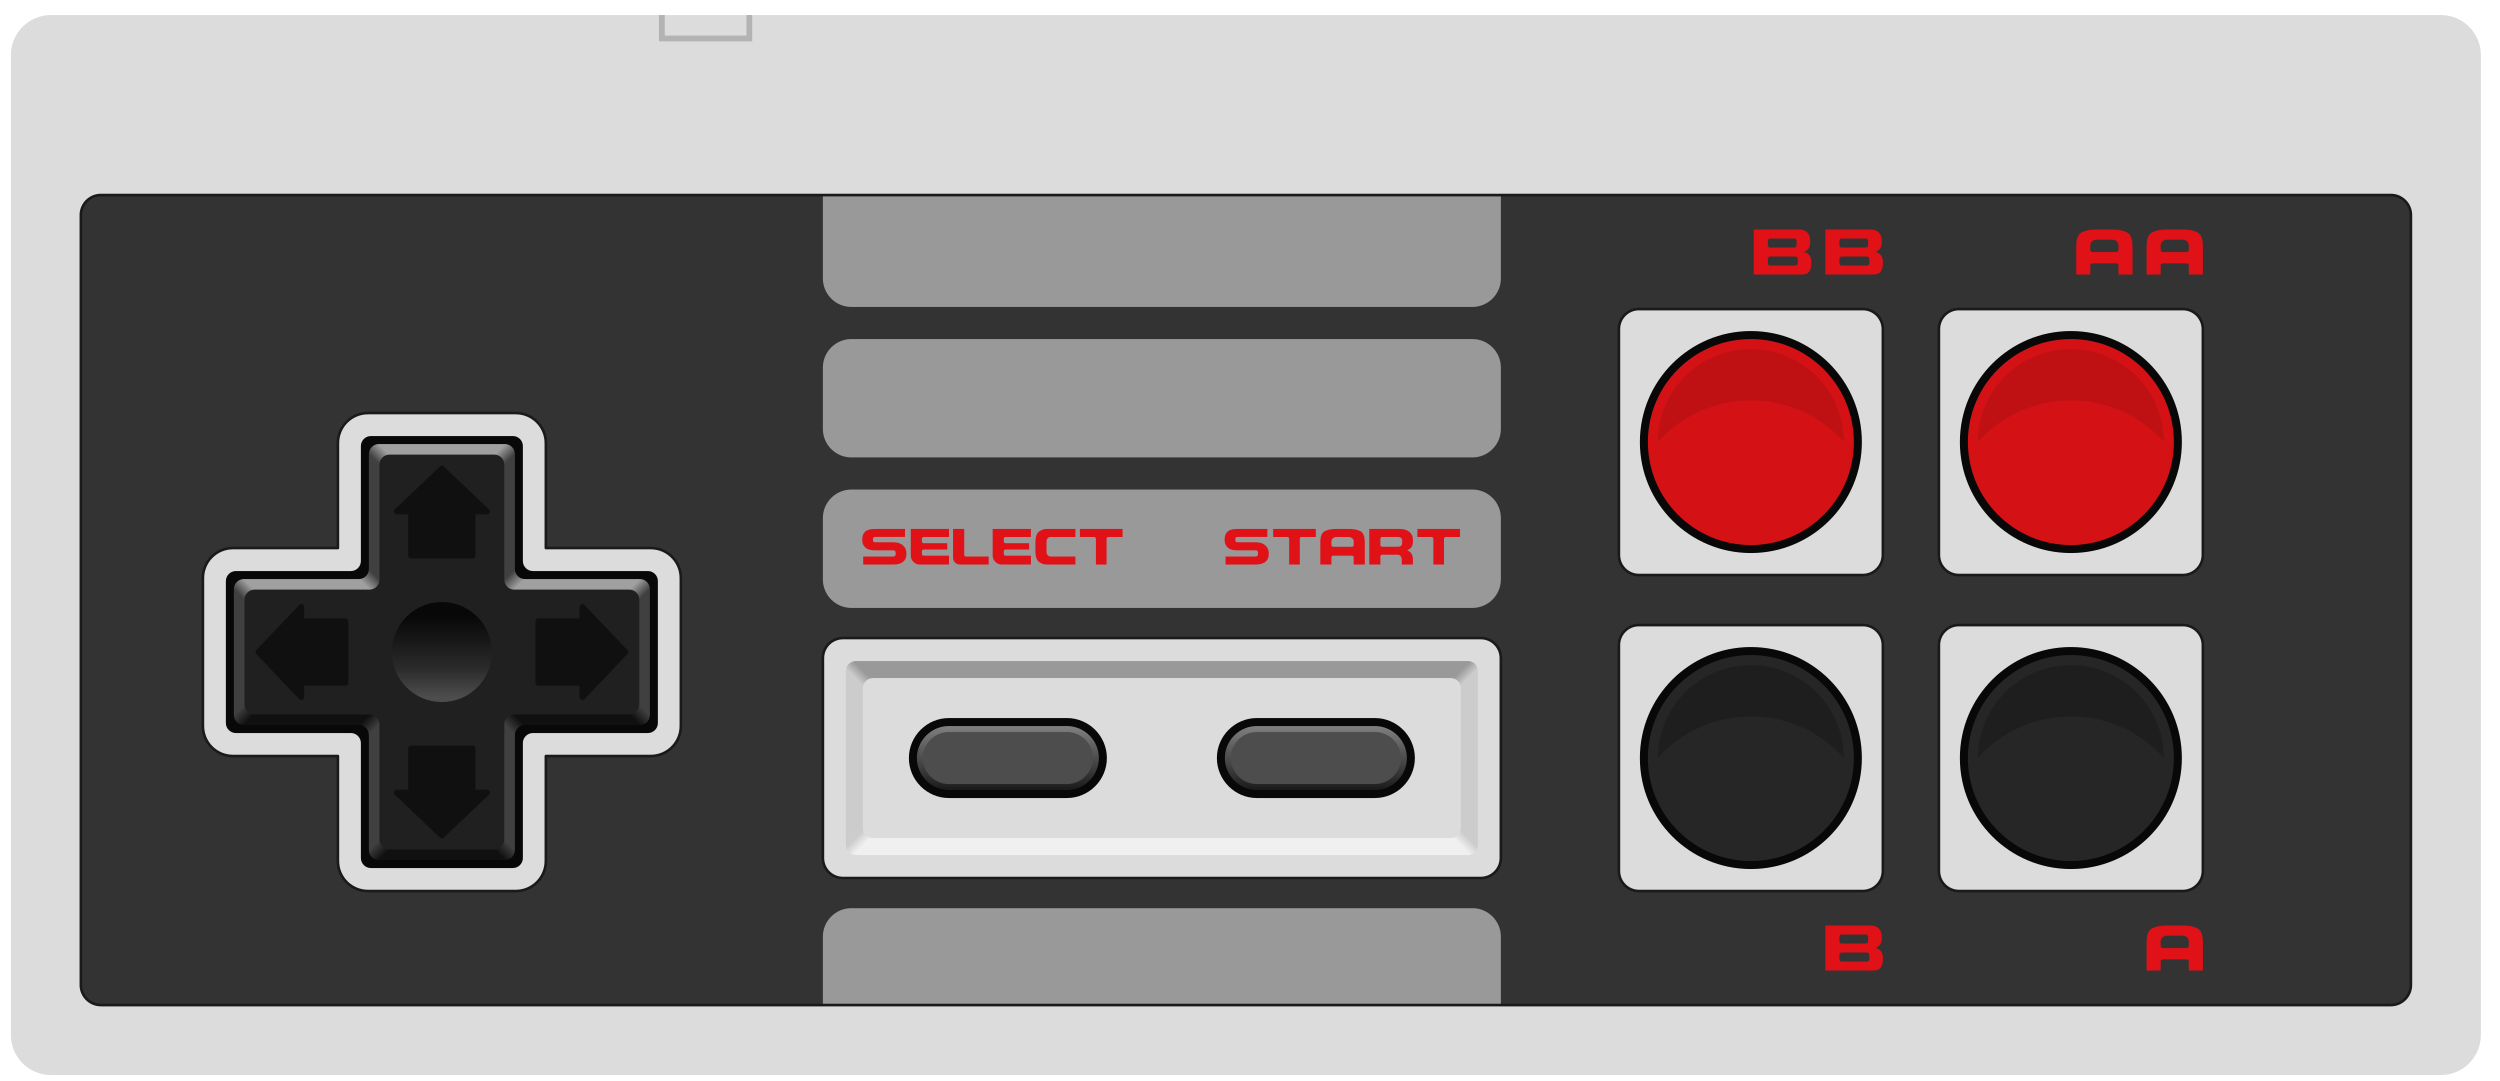
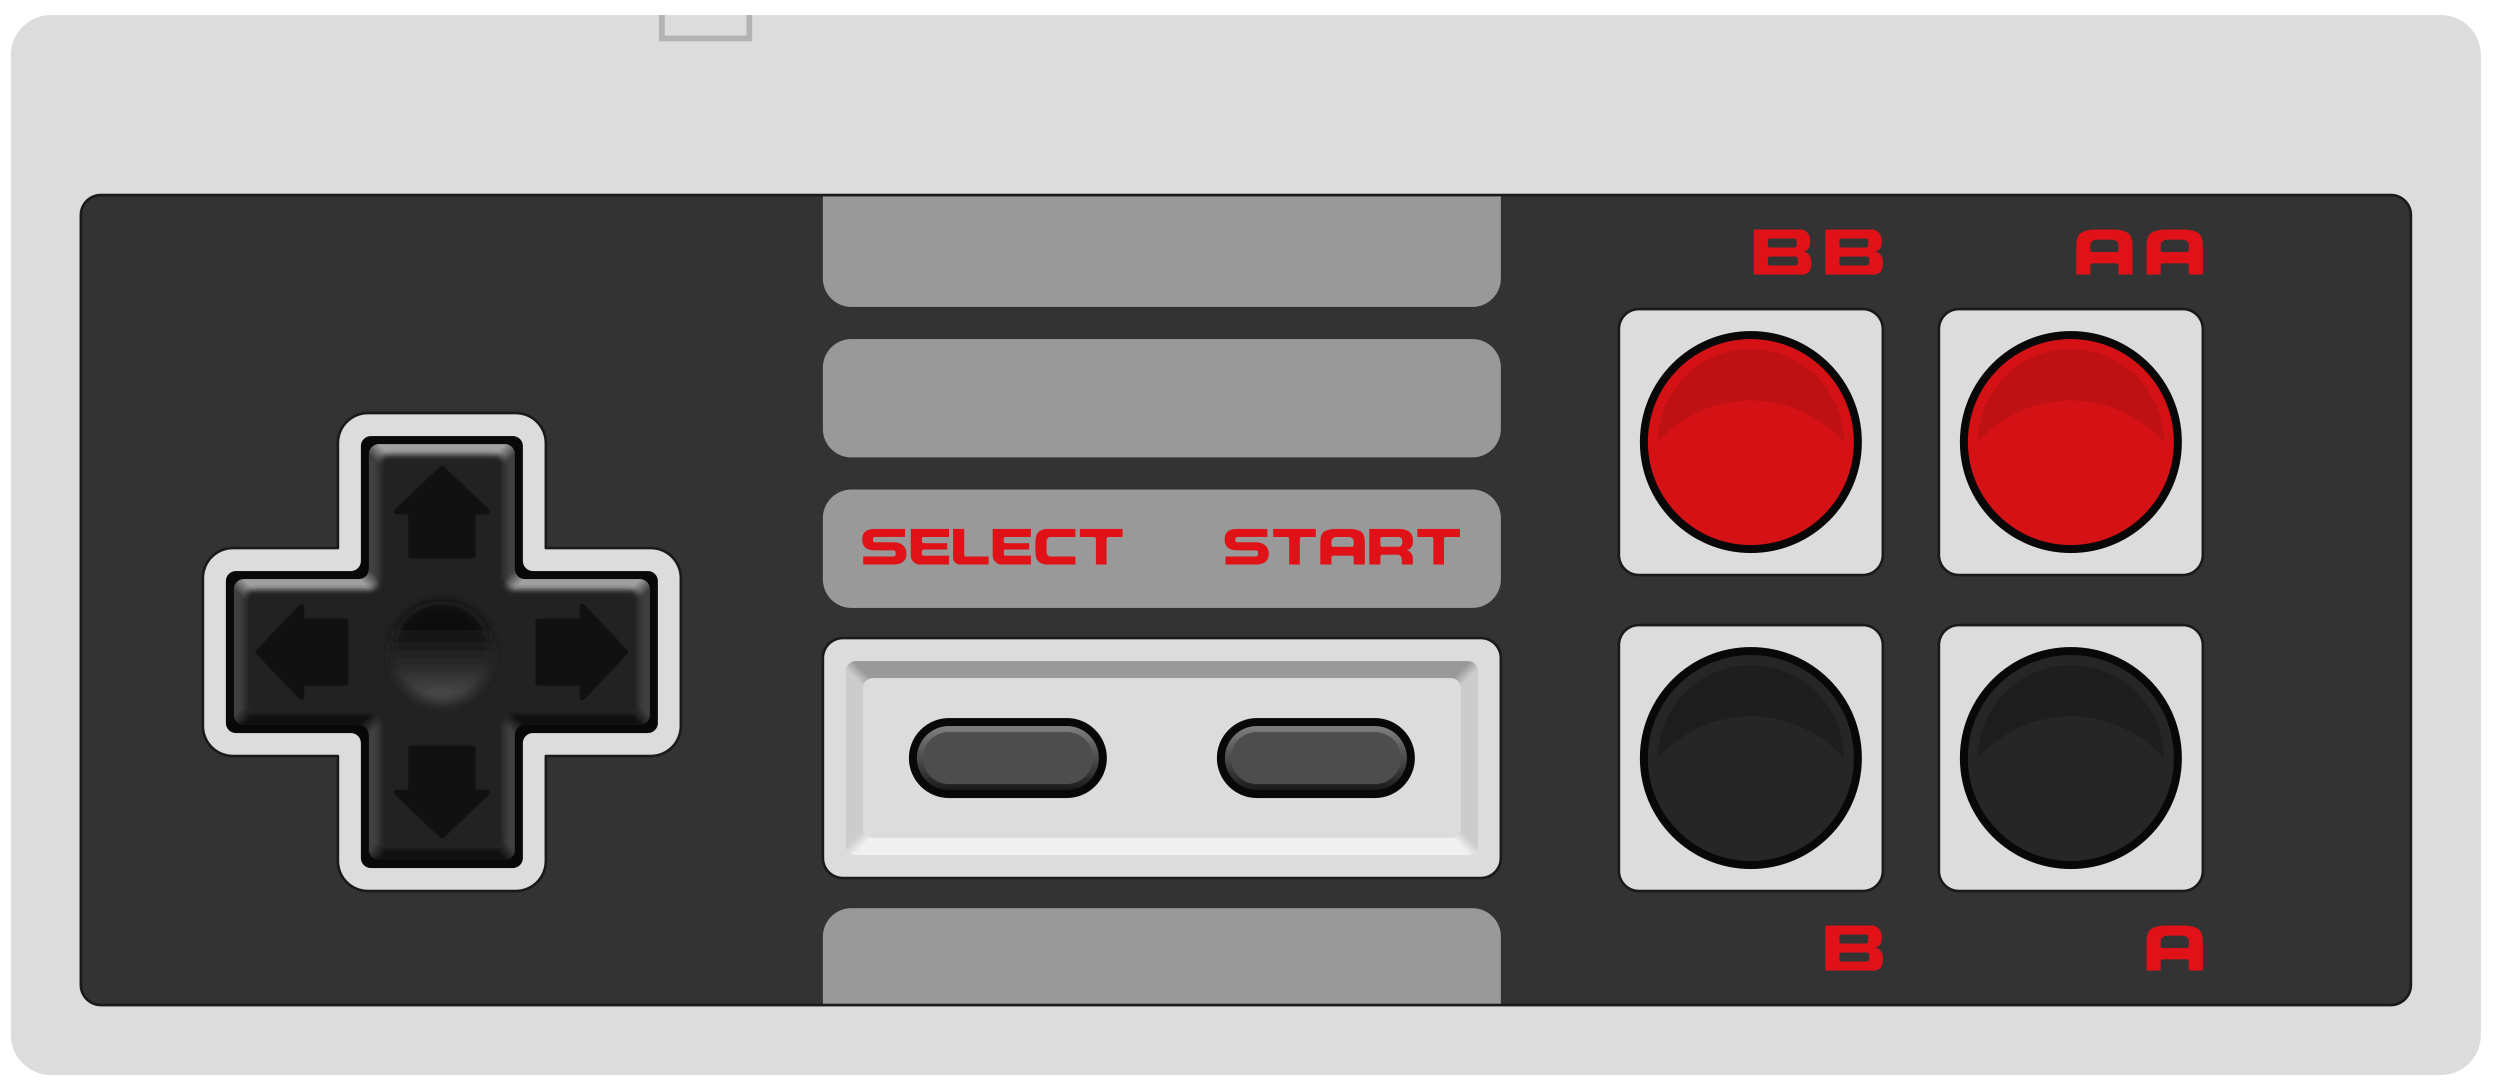
<svg xmlns="http://www.w3.org/2000/svg" xmlns:xlink="http://www.w3.org/1999/xlink" xml:space="preserve" viewBox="0 0 472 204" width="472px" height="204px" version="1.1" style="shape-rendering:geometricPrecision; fill-rule:evenodd; clip-rule:evenodd">
  <defs>
    <style type="text/css">
    .str0 {stroke:#1A1A1A;stroke-width:0.5;stroke-linejoin:round}
    .fil12 {fill:none}
    .fil13 {fill:#080808}
    .fil16 {fill:#101010}
    .fil26 {fill:#202020}
    .fil33 {fill:#262626}
    .fil9 {fill:#333333}
    .fil14 {fill:#404040}
    .fil30 {fill:#4D4D4D}
    .fil3 {fill:#999999}
    .fil10 {fill:#999999}
    .fil15 {fill:#A0A0A0}
    .fil1 {fill:#B3B3B3}
    .fil2 {fill:#CCCCCC}
    .fil31 {fill:#D41216}
    .fil0 {fill:gainsboro}
    .fil11 {fill:#E01218}
    .fil4 {fill:#F0F0F0}
    .fil32 {fill:black;fill-opacity:0.1}
    .fil34 {fill:black;fill-opacity:0.2}
    .fil28 {fill:black;fill-opacity:0.5}
    .fil29 {fill:url(#id0)}
    .fil25 {fill:url(#id1)}
    .fil18 {fill:url(#id2)}
    .fil24 {fill:url(#id3)}
    .fil21 {fill:url(#id4)}
    .fil20 {fill:url(#id5)}
    .fil17 {fill:url(#id6)}
    .fil22 {fill:url(#id7)}
    .fil19 {fill:url(#id8)}
    .fil23 {fill:url(#id9)}
    .fil6 {fill:url(#id10)}
    .fil27 {fill:url(#id11)}
    .fil7 {fill:url(#id12)}
    .fil5 {fill:url(#id13)}
    .fil8 {fill:url(#id14)}
  </style>
    <linearGradient id="id0" gradientUnits="objectBoundingBox" x1="50%" y1="100%" x2="50%" y2="0%">
      <stop offset="0" style="stop-opacity:1; stop-color:#1A1A1A" />
      <stop offset="0.5" style="stop-opacity:1; stop-color:#4D4D4D" />
      <stop offset="1" style="stop-opacity:1; stop-color:gray" />
    </linearGradient>
    <linearGradient id="id1" gradientUnits="objectBoundingBox" x1="56.717%" y1="43.282%" x2="43.283%" y2="56.718%">
      <stop offset="0" style="stop-opacity:1; stop-color:#404040" />
      <stop offset="1" style="stop-opacity:1; stop-color:#101010" />
    </linearGradient>
    <linearGradient id="id2" gradientUnits="userSpaceOnUse" x1="50.162" y1="117.194" x2="52.026" y2="115.33">
      <stop offset="0" style="stop-opacity:1; stop-color:#404040" />
      <stop offset="1" style="stop-opacity:1; stop-color:#A0A0A0" />
    </linearGradient>
    <linearGradient id="id3" gradientUnits="userSpaceOnUse" xlink:href="#id1" x1="91.226" y1="132.77" x2="93.09" y2="130.905">
  </linearGradient>
    <linearGradient id="id4" gradientUnits="objectBoundingBox" xlink:href="#id2" x1="56.717%" y1="56.718%" x2="43.283%" y2="43.282%">
  </linearGradient>
    <linearGradient id="id5" gradientUnits="userSpaceOnUse" xlink:href="#id2" x1="91.226" y1="113.441" x2="93.09" y2="115.306">
  </linearGradient>
    <linearGradient id="id6" gradientUnits="userSpaceOnUse" xlink:href="#id2" x1="75.626" y1="113.441" x2="73.762" y2="115.306">
  </linearGradient>
    <linearGradient id="id7" gradientUnits="userSpaceOnUse" xlink:href="#id1" x1="75.627" y1="132.77" x2="73.762" y2="130.906">
  </linearGradient>
    <linearGradient id="id8" gradientUnits="userSpaceOnUse" xlink:href="#id2" x1="75.65" y1="91.706" x2="77.514" y2="89.842">
  </linearGradient>
    <linearGradient id="id9" gradientUnits="objectBoundingBox" xlink:href="#id1" x1="43.282%" y1="43.283%" x2="56.718%" y2="56.717%">
  </linearGradient>
    <linearGradient id="id10" gradientUnits="userSpaceOnUse" x1="277.194" y1="128.075" x2="275.753" y2="126.633">
      <stop offset="0" style="stop-opacity:1; stop-color:#CCCCCC" />
      <stop offset="1" style="stop-opacity:1; stop-color:#999999" />
    </linearGradient>
    <linearGradient id="id11" gradientUnits="userSpaceOnUse" x1="83.425" y1="131.602" x2="83.425" y2="116.496">
      <stop offset="0" style="stop-opacity:1; stop-color:#4D4D4D" />
      <stop offset="0.35" style="stop-opacity:1; stop-color:#2B2B2B" />
      <stop offset="1" style="stop-opacity:1; stop-color:#080808" />
    </linearGradient>
    <linearGradient id="id12" gradientUnits="userSpaceOnUse" x1="161.53" y1="158.162" x2="162.971" y2="159.604">
      <stop offset="0" style="stop-opacity:1; stop-color:#CCCCCC" />
      <stop offset="1" style="stop-opacity:1; stop-color:#F0F0F0" />
    </linearGradient>
    <linearGradient id="id13" gradientUnits="userSpaceOnUse" xlink:href="#id10" x1="161.529" y1="128.075" x2="162.971" y2="126.633">
  </linearGradient>
    <linearGradient id="id14" gradientUnits="userSpaceOnUse" xlink:href="#id12" x1="277.194" y1="158.162" x2="275.752" y2="159.604">
  </linearGradient>
+     <filter id="Dpad-Blur-1" x="-20%" y="-20%" width="140%" height="140%">
+       <feGaussianBlur stdDeviation="0.5" />
+     </filter>
+     <filter id="Dpad-Blur-2" x="-20%" y="-20%" width="140%" height="140%">
+       <feGaussianBlur stdDeviation="1" />
+     </filter>
  </defs>
  <g>
    <g id="shell">
      <path class="fil0" d="M9.605 2.84l451.232 0c4.16,0 7.552,3.392 7.552,7.552l0 185.024c0,4.16 -3.392,7.552 -7.552,7.552l-451.232 0c-4.159,0 -7.552,-3.392 -7.552,-7.552l0 -185.024c0,-4.16 3.393,-7.552 7.552,-7.552z" />
      <polygon class="fil1" points="125.503,6.718 140.934,6.718 140.934,2.84 142.023,2.84 142.023,7.807 124.414,7.807 124.414,2.84 125.503,2.84 " />
      <g id="border">
        <rect class="fil2" x="275.813" y="126.694" width="3.21" height="32.85" />
        <rect class="fil2" x="159.701" y="126.694" width="3.21" height="32.85" />
        <rect class="fil3" x="161.59" y="124.805" width="115.545" height="3.209" />
        <rect class="fil4" x="161.59" y="158.223" width="115.545" height="3.209" />
        <path class="fil5" d="M161.59 124.805l3.209 3.209c-1.04,0 -1.889,0.848 -1.889,1.888l-3.209 -3.208c0,-1.04 0.848,-1.889 1.889,-1.889z" />
        <path class="fil6" d="M277.135 124.805l-3.211 3.209c1.04,0 1.889,0.848 1.889,1.888l3.21 -3.208c0,-1.04 -0.848,-1.889 -1.888,-1.889z" />
        <path class="fil7" d="M161.591 161.432l3.208 -3.209c-1.04,0 -1.889,-0.848 -1.889,-1.889l-3.208 3.21c0,1.04 0.848,1.888 1.889,1.888z" />
        <path class="fil8" d="M277.134 161.432l-3.21 -3.209c1.04,0 1.889,-0.848 1.889,-1.889l3.209 3.21c0,1.04 -0.848,1.888 -1.888,1.888z" />
      </g>
    </g>
    <g id="shield">
      <path class="fil9" d="M19.045 189.752l432.352 0c2.08,0 3.776,-1.696 3.776,-3.776l0 -145.376c0,-2.08 -1.696,-3.776 -3.776,-3.776l-432.352 0c-2.079,0 -3.776,1.696 -3.776,3.776l0 145.376c0,2.08 1.697,3.776 3.776,3.776zm24.922 -47.011l19.824 0 0 19.824c0,3.119 2.544,5.664 5.664,5.664l27.942 0c3.12,0 5.664,-2.545 5.664,-5.664l0 -19.824 19.824 0c3.12,0 5.664,-2.545 5.664,-5.664l0 -27.943c0,-3.119 -2.544,-5.664 -5.664,-5.664l-19.824 0 0 -19.824c0,-3.119 -2.544,-5.664 -5.664,-5.664l-27.942 0c-3.12,0 -5.664,2.545 -5.664,5.664l0 19.824 -19.824 0c-3.12,0 -5.664,2.545 -5.664,5.664l0 27.943c0,3.119 2.544,5.664 5.664,5.664zm115.168 -22.279l120.454 0c2.08,0 3.776,1.697 3.776,3.776l0 37.76c0,2.08 -1.696,3.776 -3.776,3.776l-120.454 0c-2.08,0 -3.776,-1.696 -3.776,-3.776l0 -37.76c0,-2.079 1.696,-3.776 3.776,-3.776zm210.701 47.767l42.291 0c2.08,0 3.776,-1.696 3.776,-3.776l0 -42.669c0,-2.08 -1.696,-3.776 -3.776,-3.776l-42.291 0c-2.08,0 -3.776,1.696 -3.776,3.776l0 42.669c0,2.08 1.696,3.776 3.776,3.776zm-60.416 0l42.291 0c2.08,0 3.776,-1.696 3.776,-3.776l0 -42.669c0,-2.08 -1.696,-3.776 -3.776,-3.776l-42.291 0c-2.08,0 -3.776,1.696 -3.776,3.776l0 42.669c0,2.08 1.696,3.776 3.776,3.776zm60.416 -59.661l42.291 0c2.08,0 3.776,-1.696 3.776,-3.776l0 -42.669c0,-2.08 -1.696,-3.776 -3.776,-3.776l-42.291 0c-2.08,0 -3.776,1.696 -3.776,3.776l0 42.669c0,2.08 1.696,3.776 3.776,3.776zm-60.416 0l42.291 0c2.08,0 3.776,-1.696 3.776,-3.776l0 -42.669c0,-2.08 -1.696,-3.776 -3.776,-3.776l-42.291 0c-2.08,0 -3.776,1.696 -3.776,3.776l0 42.669c0,2.08 1.696,3.776 3.776,3.776z" />
      <path class="fil10" d="M283.365 189.752l0 -12.919c0,-2.957 -2.414,-5.371 -5.371,-5.371l-117.263 0c-2.958,0 -5.372,2.414 -5.372,5.371l0 12.919 128.006 0zm-122.634 -97.325l117.263 0c2.958,0 5.371,2.414 5.371,5.372l0 11.604c0,2.958 -2.413,5.372 -5.371,5.372l-117.263 0c-2.958,0 -5.372,-2.413 -5.372,-5.372l0 -11.604c0,-2.959 2.413,-5.372 5.372,-5.372zm0 -28.412l117.263 0c2.958,0 5.371,2.413 5.371,5.371l0 11.604c0,2.958 -2.413,5.372 -5.371,5.372l-117.263 0c-2.958,0 -5.372,-2.413 -5.372,-5.372l0 -11.604c0,-2.959 2.413,-5.371 5.372,-5.371zm122.634 -27.191l0 15.753c0,2.958 -2.414,5.372 -5.371,5.372l-117.263 0c-2.958,0 -5.372,-2.413 -5.372,-5.372l0 -15.753 128.006 0z" />
      <path id="label-select" class="fil11" d="M162.972 106.587l0 -1.516 5.627 0c0.195,0 0.328,-0.041 0.397,-0.125 0.071,-0.085 0.106,-0.21 0.106,-0.377l0 -0.169c0,-0.166 -0.035,-0.292 -0.106,-0.376 -0.069,-0.084 -0.202,-0.125 -0.397,-0.125l-3.445 0c-0.841,0 -1.443,-0.183 -1.807,-0.549 -0.364,-0.365 -0.547,-0.799 -0.547,-1.303l0 -0.335c0,-0.559 0.183,-1.007 0.547,-1.343 0.364,-0.335 0.966,-0.503 1.807,-0.503l5.712 0 0 1.511 -5.624 0c-0.155,0 -0.262,0.032 -0.325,0.098 -0.063,0.067 -0.095,0.145 -0.095,0.237l0 0.335c0,0.099 0.032,0.178 0.095,0.24 0.063,0.063 0.17,0.095 0.325,0.095l3.362 0c0.839,0 1.47,0.198 1.889,0.59 0.422,0.393 0.631,0.871 0.631,1.432l0 0.253c0,0.615 -0.209,1.091 -0.631,1.426 -0.421,0.336 -1.054,0.504 -1.896,0.504l-5.625 0zm10.664 0c-0.449,0 -0.839,-0.168 -1.175,-0.504 -0.335,-0.336 -0.503,-0.729 -0.503,-1.177l0 -5.04 7.221 0 0 1.516 -4.787 0c-0.099,0 -0.179,0.033 -0.242,0.099 -0.063,0.066 -0.095,0.145 -0.095,0.237l0 0.501c0,0.099 0.032,0.177 0.095,0.24 0.063,0.063 0.143,0.095 0.242,0.095l4.452 0 0 1.194 -4.452 0c-0.099,0 -0.179,0.034 -0.242,0.101 -0.063,0.066 -0.095,0.145 -0.095,0.238l0 0.484c0,0.098 0.032,0.181 0.095,0.244 0.063,0.062 0.143,0.095 0.242,0.095l4.787 0 0 1.677 -5.543 0zm7.646 0c-0.393,0 -0.714,-0.125 -0.966,-0.378 -0.253,-0.253 -0.379,-0.574 -0.379,-0.966l0 -5.377 2.108 0 0 4.87c0,0.111 0.029,0.195 0.085,0.25 0.055,0.056 0.139,0.085 0.25,0.085l4.279 0 0 1.516 -5.377 0zm7.813 0c-0.448,0 -0.839,-0.168 -1.174,-0.504 -0.336,-0.336 -0.504,-0.729 -0.504,-1.177l0 -5.04 7.221 0 0 1.516 -4.787 0c-0.099,0 -0.179,0.033 -0.242,0.099 -0.063,0.066 -0.095,0.145 -0.095,0.237l0 0.501c0,0.099 0.032,0.177 0.095,0.24 0.063,0.063 0.143,0.095 0.242,0.095l4.452 0 0 1.194 -4.452 0c-0.099,0 -0.179,0.034 -0.242,0.101 -0.063,0.066 -0.095,0.145 -0.095,0.238l0 0.484c0,0.098 0.032,0.181 0.095,0.244 0.063,0.062 0.143,0.095 0.242,0.095l4.787 0 0 1.677 -5.543 0zm8.488 0c-0.503,0 -0.98,-0.168 -1.428,-0.504 -0.448,-0.336 -0.672,-1.009 -0.672,-2.016l0 -1.681c0,-1.007 0.224,-1.679 0.672,-2.017 0.448,-0.335 0.925,-0.503 1.428,-0.503l5.46 0 0 1.516 -4.623 0c-0.279,0 -0.491,0.084 -0.63,0.251 -0.14,0.169 -0.21,0.364 -0.21,0.588l0 2.011c0,0.224 0.07,0.419 0.21,0.588 0.139,0.166 0.351,0.251 0.63,0.251l4.623 0 0 1.516 -5.46 0zm9.324 0l0 -4.869c0,-0.09 -0.034,-0.169 -0.1,-0.235 -0.066,-0.066 -0.145,-0.101 -0.235,-0.101l-2.687 0 0 -1.516 8.059 0 0 1.516 -2.688 0c-0.099,0 -0.18,0.035 -0.242,0.101 -0.063,0.066 -0.095,0.145 -0.095,0.235l0 4.869 -2.012 0z" />
      <path id="label-start" class="fil11" d="M231.385 106.587l0 -1.516 5.627 0c0.195,0 0.327,-0.041 0.397,-0.125 0.07,-0.085 0.106,-0.21 0.106,-0.377l0 -0.169c0,-0.166 -0.036,-0.292 -0.106,-0.376 -0.07,-0.084 -0.202,-0.125 -0.397,-0.125l-3.446 0c-0.84,0 -1.442,-0.183 -1.806,-0.549 -0.364,-0.365 -0.547,-0.799 -0.547,-1.303l0 -0.335c0,-0.559 0.183,-1.007 0.547,-1.343 0.364,-0.335 0.966,-0.503 1.806,-0.503l5.713 0 0 1.511 -5.625 0c-0.154,0 -0.261,0.032 -0.324,0.098 -0.063,0.067 -0.095,0.145 -0.095,0.237l0 0.335c0,0.099 0.032,0.178 0.095,0.24 0.063,0.063 0.17,0.095 0.324,0.095l3.363 0c0.839,0 1.469,0.198 1.889,0.59 0.421,0.393 0.631,0.871 0.631,1.432l0 0.253c0,0.615 -0.21,1.091 -0.631,1.426 -0.421,0.336 -1.054,0.504 -1.896,0.504l-5.625 0zm39.23 0l0 -4.869c0,-0.09 -0.034,-0.169 -0.1,-0.235 -0.067,-0.066 -0.145,-0.101 -0.235,-0.101l-2.687 0 0 -1.516 8.059 0 0 1.516 -2.689 0c-0.098,0 -0.179,0.035 -0.242,0.101 -0.062,0.066 -0.095,0.145 -0.095,0.235l0 4.869 -2.011 0zm-27.222 0l0 -4.869c0,-0.09 -0.035,-0.169 -0.101,-0.235 -0.066,-0.066 -0.145,-0.101 -0.235,-0.101l-2.686 0 0 -1.516 8.058 0 0 1.516 -2.688 0c-0.099,0 -0.18,0.035 -0.242,0.101 -0.063,0.066 -0.095,0.145 -0.095,0.235l0 4.869 -2.011 0zm11.849 -3.355c0.091,0 0.17,-0.032 0.236,-0.095 0.067,-0.063 0.101,-0.144 0.101,-0.242l0 -0.672c0,-0.253 -0.099,-0.455 -0.294,-0.61 -0.197,-0.154 -0.407,-0.231 -0.631,-0.231l-2.355 0c-0.224,0 -0.434,0.077 -0.631,0.231 -0.195,0.155 -0.294,0.357 -0.294,0.61l0 0.672c0,0.098 0.032,0.179 0.095,0.242 0.063,0.063 0.143,0.095 0.242,0.095l3.531 0zm-5.965 3.355l0 -4.201c0,-1.12 0.28,-1.819 0.84,-2.101 0.56,-0.279 1.232,-0.419 2.015,-0.419l2.689 0c0.783,0 1.455,0.14 2.014,0.419 0.561,0.282 0.841,0.981 0.841,2.101l0 4.201 -2.097 0 0 -1.342c0,-0.09 -0.034,-0.169 -0.101,-0.235 -0.066,-0.066 -0.145,-0.1 -0.236,-0.1l-3.531 0c-0.099,0 -0.179,0.034 -0.242,0.1 -0.063,0.066 -0.095,0.145 -0.095,0.235l0 1.342 -2.097 0zm9.242 0l0 -6.721 5.715 0c0.786,0 1.402,0.181 1.85,0.545 0.448,0.364 0.672,0.855 0.672,1.47l0 0.419c0,0.783 -0.365,1.315 -1.095,1.595 0.73,0.28 1.095,0.841 1.095,1.683l0 1.009 -2.102 0 0 -0.84c0,-0.337 -0.07,-0.588 -0.212,-0.757 -0.139,-0.168 -0.321,-0.252 -0.546,-0.252l-2.943 0c-0.099,0 -0.18,0.034 -0.242,0.1 -0.063,0.066 -0.096,0.145 -0.096,0.236l0 1.513 -2.096 0zm5.459 -3.366c0.195,0 0.371,-0.055 0.525,-0.166 0.155,-0.111 0.231,-0.336 0.231,-0.669l0 -0.335c0,-0.222 -0.076,-0.391 -0.231,-0.502 -0.154,-0.111 -0.33,-0.167 -0.525,-0.167l-3.025 0c-0.099,0 -0.18,0.033 -0.242,0.099 -0.063,0.066 -0.096,0.145 -0.096,0.237l0 1.168c0,0.099 0.033,0.179 0.096,0.242 0.062,0.063 0.143,0.093 0.242,0.093l3.025 0z" />
      <path id="label-bb" class="fil11" d="M352.502 50.137c0.116,0 0.216,-0.041 0.299,-0.12 0.084,-0.079 0.127,-0.181 0.127,-0.306l0 -0.851c-0.009,-0.104 -0.054,-0.202 -0.133,-0.29 -0.08,-0.088 -0.177,-0.134 -0.293,-0.134l-4.795 0c-0.124,0 -0.226,0.043 -0.306,0.127 -0.079,0.084 -0.12,0.184 -0.12,0.297l0 0.851c0,0.125 0.041,0.227 0.12,0.306 0.08,0.079 0.182,0.12 0.306,0.12l4.795 0zm-0.217 -3.402c0.115,0 0.213,-0.041 0.292,-0.12 0.088,-0.08 0.134,-0.182 0.134,-0.307l0 -0.85c0,-0.114 -0.044,-0.213 -0.127,-0.297 -0.084,-0.084 -0.184,-0.127 -0.299,-0.127l-4.578 0c-0.124,0 -0.226,0.043 -0.306,0.127 -0.079,0.084 -0.12,0.183 -0.12,0.297l0 0.85c0,0.125 0.041,0.227 0.12,0.307 0.08,0.079 0.182,0.12 0.306,0.12l4.578 0zm-7.658 5.103l0 -8.505 8.726 0c0.496,0 0.941,0.177 1.331,0.531 0.39,0.356 0.585,0.887 0.585,1.594l0 0.32c0,0.637 -0.172,1.098 -0.519,1.381 -0.347,0.284 -0.599,0.427 -0.76,0.427 0.429,0 0.785,0.177 1.068,0.53 0.286,0.357 0.429,0.781 0.429,1.277l0 0.318c0,0.71 -0.143,1.24 -0.427,1.597 -0.283,0.353 -0.744,0.53 -1.383,0.53l-9.05 0zm-5.638 -1.701c0.115,0 0.215,-0.041 0.299,-0.12 0.084,-0.079 0.127,-0.181 0.127,-0.306l0 -0.851c-0.009,-0.104 -0.055,-0.202 -0.134,-0.29 -0.079,-0.088 -0.177,-0.134 -0.292,-0.134l-4.795 0c-0.125,0 -0.227,0.043 -0.306,0.127 -0.08,0.084 -0.121,0.184 -0.121,0.297l0 0.851c0,0.125 0.041,0.227 0.121,0.306 0.079,0.079 0.181,0.12 0.306,0.12l4.795 0zm-0.218 -3.402c0.116,0 0.213,-0.041 0.293,-0.12 0.088,-0.08 0.133,-0.182 0.133,-0.307l0 -0.85c0,-0.114 -0.043,-0.213 -0.127,-0.297 -0.084,-0.084 -0.183,-0.127 -0.299,-0.127l-4.577 0c-0.125,0 -0.227,0.043 -0.306,0.127 -0.08,0.084 -0.121,0.183 -0.121,0.297l0 0.85c0,0.125 0.041,0.227 0.121,0.307 0.079,0.079 0.181,0.12 0.306,0.12l4.577 0zm-7.657 5.103l0 -8.505 8.725 0c0.497,0 0.941,0.177 1.332,0.531 0.39,0.356 0.585,0.887 0.585,1.594l0 0.32c0,0.637 -0.173,1.098 -0.52,1.381 -0.347,0.284 -0.599,0.427 -0.76,0.427 0.429,0 0.785,0.177 1.069,0.53 0.286,0.357 0.428,0.781 0.428,1.277l0 0.318c0,0.71 -0.142,1.24 -0.426,1.597 -0.283,0.353 -0.744,0.53 -1.383,0.53l-9.05 0z" />
      <path id="label-aa" class="fil11" d="M412.823 47.592c0.115,0 0.216,-0.04 0.299,-0.12 0.084,-0.079 0.128,-0.181 0.128,-0.306l0 -0.85c0,-0.32 -0.125,-0.577 -0.373,-0.771 -0.249,-0.196 -0.514,-0.293 -0.798,-0.293l-2.98 0c-0.284,0 -0.549,0.097 -0.799,0.293 -0.247,0.194 -0.372,0.451 -0.372,0.771l0 0.85c0,0.125 0.041,0.227 0.121,0.306 0.079,0.08 0.181,0.12 0.306,0.12l4.468 0zm-7.548 4.246l0 -5.316c0,-1.418 0.353,-2.302 1.063,-2.658 0.708,-0.354 1.559,-0.531 2.55,-0.531l3.402 0c0.991,0 1.842,0.177 2.549,0.531 0.71,0.356 1.064,1.24 1.064,2.658l0 5.316 -2.653 0 0 -1.698c0,-0.114 -0.044,-0.214 -0.128,-0.298 -0.083,-0.083 -0.184,-0.126 -0.299,-0.126l-4.468 0c-0.125,0 -0.227,0.043 -0.306,0.126 -0.08,0.084 -0.121,0.184 -0.121,0.298l0 1.698 -2.653 0zm-5.734 -4.246c0.116,0 0.216,-0.04 0.3,-0.12 0.083,-0.079 0.127,-0.181 0.127,-0.306l0 -0.85c0,-0.32 -0.125,-0.577 -0.372,-0.771 -0.25,-0.196 -0.515,-0.293 -0.799,-0.293l-2.98 0c-0.283,0 -0.549,0.097 -0.798,0.293 -0.248,0.194 -0.372,0.451 -0.372,0.771l0 0.85c0,0.125 0.041,0.227 0.12,0.306 0.08,0.08 0.181,0.12 0.306,0.12l4.468 0zm-7.548 4.246l0 -5.316c0,-1.418 0.354,-2.302 1.064,-2.658 0.707,-0.354 1.558,-0.531 2.549,-0.531l3.402 0c0.992,0 1.842,0.177 2.55,0.531 0.709,0.356 1.063,1.24 1.063,2.658l0 5.316 -2.653 0 0 -1.698c0,-0.114 -0.044,-0.214 -0.127,-0.298 -0.084,-0.083 -0.184,-0.126 -0.3,-0.126l-4.468 0c-0.125,0 -0.226,0.043 -0.306,0.126 -0.079,0.084 -0.12,0.184 -0.12,0.298l0 1.698 -2.654 0z" />
      <path id="label-b" class="fil11" d="M352.502 181.542c0.116,0 0.216,-0.041 0.299,-0.12 0.084,-0.08 0.127,-0.182 0.127,-0.307l0 -0.85c-0.009,-0.104 -0.054,-0.202 -0.133,-0.29 -0.08,-0.089 -0.177,-0.134 -0.293,-0.134l-4.795 0c-0.124,0 -0.226,0.043 -0.306,0.127 -0.079,0.084 -0.12,0.183 -0.12,0.297l0 0.85c0,0.125 0.041,0.227 0.12,0.307 0.08,0.079 0.182,0.12 0.306,0.12l4.795 0zm-0.217 -3.402c0.115,0 0.213,-0.041 0.292,-0.12 0.088,-0.08 0.134,-0.182 0.134,-0.307l0 -0.85c0,-0.114 -0.044,-0.213 -0.127,-0.297 -0.084,-0.084 -0.184,-0.127 -0.299,-0.127l-4.578 0c-0.124,0 -0.226,0.043 -0.306,0.127 -0.079,0.084 -0.12,0.183 -0.12,0.297l0 0.85c0,0.125 0.041,0.227 0.12,0.307 0.08,0.079 0.182,0.12 0.306,0.12l4.578 0zm-7.658 5.103l0 -8.505 8.726 0c0.496,0 0.941,0.177 1.331,0.531 0.39,0.355 0.585,0.886 0.585,1.594l0 0.32c0,0.637 -0.172,1.097 -0.519,1.381 -0.347,0.284 -0.599,0.426 -0.76,0.426 0.429,0 0.785,0.177 1.068,0.531 0.286,0.356 0.429,0.78 0.429,1.277l0 0.317c0,0.711 -0.143,1.241 -0.427,1.597 -0.283,0.354 -0.744,0.531 -1.383,0.531l-9.05 0z" />
      <path id="label-a" class="fil11" d="M412.823 178.997c0.115,0 0.216,-0.041 0.299,-0.12 0.084,-0.079 0.128,-0.182 0.128,-0.306l0 -0.851c0,-0.319 -0.125,-0.576 -0.373,-0.771 -0.249,-0.195 -0.514,-0.293 -0.798,-0.293l-2.98 0c-0.284,0 -0.549,0.098 -0.799,0.293 -0.247,0.195 -0.372,0.452 -0.372,0.771l0 0.851c0,0.124 0.041,0.227 0.121,0.306 0.079,0.079 0.181,0.12 0.306,0.12l4.468 0zm-7.548 4.246l0 -5.316c0,-1.418 0.353,-2.303 1.063,-2.658 0.708,-0.354 1.559,-0.531 2.55,-0.531l3.402 0c0.991,0 1.842,0.177 2.549,0.531 0.71,0.355 1.064,1.24 1.064,2.658l0 5.316 -2.653 0 0 -1.699c0,-0.113 -0.044,-0.213 -0.128,-0.297 -0.083,-0.084 -0.184,-0.127 -0.299,-0.127l-4.468 0c-0.125,0 -0.227,0.043 -0.306,0.127 -0.08,0.084 -0.121,0.184 -0.121,0.297l0 1.699 -2.653 0z" />
      <path class="fil12 str0" d="M19.045 189.752l432.352 0c2.08,0 3.776,-1.696 3.776,-3.776l0 -145.376c0,-2.08 -1.696,-3.776 -3.776,-3.776l-432.352 0c-2.079,0 -3.776,1.696 -3.776,3.776l0 145.376c0,2.08 1.697,3.776 3.776,3.776zm24.922 -47.011l19.824 0 0 19.824c0,3.119 2.544,5.664 5.664,5.664l27.942 0c3.12,0 5.664,-2.545 5.664,-5.664l0 -19.824 19.824 0c3.12,0 5.664,-2.545 5.664,-5.664l0 -27.943c0,-3.119 -2.544,-5.664 -5.664,-5.664l-19.824 0 0 -19.824c0,-3.119 -2.544,-5.664 -5.664,-5.664l-27.942 0c-3.12,0 -5.664,2.545 -5.664,5.664l0 19.824 -19.824 0c-3.12,0 -5.664,2.545 -5.664,5.664l0 27.943c0,3.119 2.544,5.664 5.664,5.664zm115.168 -22.279l120.454 0c2.08,0 3.776,1.697 3.776,3.776l0 37.76c0,2.08 -1.696,3.776 -3.776,3.776l-120.454 0c-2.08,0 -3.776,-1.696 -3.776,-3.776l0 -37.76c0,-2.079 1.696,-3.776 3.776,-3.776zm210.701 47.767l42.291 0c2.08,0 3.776,-1.696 3.776,-3.776l0 -42.669c0,-2.08 -1.696,-3.776 -3.776,-3.776l-42.291 0c-2.08,0 -3.776,1.696 -3.776,3.776l0 42.669c0,2.08 1.696,3.776 3.776,3.776zm-60.416 0l42.291 0c2.08,0 3.776,-1.696 3.776,-3.776l0 -42.669c0,-2.08 -1.696,-3.776 -3.776,-3.776l-42.291 0c-2.08,0 -3.776,1.696 -3.776,3.776l0 42.669c0,2.08 1.696,3.776 3.776,3.776zm60.416 -59.661l42.291 0c2.08,0 3.776,-1.696 3.776,-3.776l0 -42.669c0,-2.08 -1.696,-3.776 -3.776,-3.776l-42.291 0c-2.08,0 -3.776,1.696 -3.776,3.776l0 42.669c0,2.08 1.696,3.776 3.776,3.776zm-60.416 0l42.291 0c2.08,0 3.776,-1.696 3.776,-3.776l0 -42.669c0,-2.08 -1.696,-3.776 -3.776,-3.776l-42.291 0c-2.08,0 -3.776,1.696 -3.776,3.776l0 42.669c0,2.08 1.696,3.776 3.776,3.776z" />
    </g>
    <g id="holes">
      <path class="fil13" d="M44.534 138.398l21.712 0c1.04,0 1.888,0.848 1.888,1.888l0 21.712c0,1.04 0.848,1.888 1.888,1.888l26.809 0c1.04,0 1.888,-0.848 1.888,-1.888l0 -21.712c0,-1.04 0.848,-1.888 1.888,-1.888l21.712 0c1.04,0 1.888,-0.848 1.888,-1.888l0 -26.809c0,-1.04 -0.848,-1.888 -1.888,-1.888l-21.712 0c-1.04,0 -1.888,-0.848 -1.888,-1.888l0 -21.712c0,-1.04 -0.848,-1.888 -1.888,-1.888l-26.809 0c-1.04,0 -1.888,0.848 -1.888,1.888l0 21.712c0,1.04 -0.848,1.888 -1.888,1.888l-21.712 0c-1.04,0 -1.888,0.848 -1.888,1.888l0 26.809c0,1.04 0.848,1.888 1.888,1.888z" />
      <path class="fil13" d="M208.977 143.118c0,4.154 -3.398,7.552 -7.551,7.552l-22.278 0c-4.153,0 -7.551,-3.398 -7.551,-7.552 0,-4.153 3.398,-7.551 7.551,-7.551l22.278 0c4.153,0 7.551,3.398 7.551,7.551z" />
      <path class="fil13" d="M267.128 143.118c0,4.154 -3.399,7.552 -7.551,7.552l-22.279 0c-4.153,0 -7.551,-3.398 -7.551,-7.552 0,-4.153 3.398,-7.551 7.551,-7.551l22.279 0c4.153,0 7.551,3.398 7.551,7.551z" />
      <circle class="fil13" cx="330.565" cy="83.458" r="20.957" />
      <circle class="fil13" cx="390.981" cy="83.458" r="20.957" />
      <circle class="fil13" cx="330.565" cy="143.118" r="20.957" />
      <circle class="fil13" cx="390.981" cy="143.118" r="20.957" />
    </g>
    <g id="dpad">
      <path class="fil14" d="M97.209 160.488l-27.565 0c0,-8.496 0,-16.992 0,-25.488l-25.488 0 0 -23.789 25.488 0c0,-8.496 0,-16.992 0,-25.488l27.565 0c0,8.496 0,16.992 0,25.488l25.488 0 0 23.789 -25.488 0c0,8.496 0,16.992 0,25.488z" />
      <path class="fil15" d="M95.321 83.835l-23.789 0 0 1.888 11.894 11.895 11.895 -11.895 0 -1.888zm-27.541 25.488l-0.024 0 -21.712 0 0 1.888 11.894 11.895 25.488 0 -13.782 -13.783 -1.864 0zm31.292 0l0.025 0 21.712 0 0 1.888 -11.895 11.895 -25.488 0 13.783 -13.783 1.863 0z" />
      <path class="fil16" d="M95.321 162.376l-23.789 0 0 -1.888 11.894 -11.894 11.895 11.894 0 1.888zm-27.541 -25.488l-0.024 0 -21.712 0 0 -1.888 11.894 -11.894 25.488 0 -13.782 13.782 -1.864 0zm31.292 0l0.025 0 21.712 0 0 -1.888 -11.895 -11.894 -25.488 0 13.783 13.782 1.863 0z" />
      <path class="fil17" d="M81.633 119.424c0,1.04 -0.849,1.888 -1.888,1.888l-11.989 -11.989c1.04,0 1.888,-0.848 1.888,-1.888l11.989 11.989z" />
      <path class="fil18" d="M56.144 123.2c0,-1.04 0.848,-1.888 1.888,-1.888l-11.989 -11.989c-1.039,0 -1.888,0.849 -1.888,1.888l11.989 11.989z" />
      <path class="fil19" d="M81.633 97.712c0,-1.04 0.848,-1.888 1.888,-1.888l-11.989 -11.989c-1.04,0 -1.888,0.849 -1.888,1.888l11.989 11.989z" />
      <path class="fil20" d="M85.22 119.424c0,1.04 0.848,1.888 1.888,1.888l11.989 -11.989c-1.04,0 -1.888,-0.848 -1.888,-1.888l-11.989 11.989z" />
      <path class="fil21" d="M85.219 97.712c0,-1.04 -0.848,-1.888 -1.888,-1.888l11.989 -11.989c1.04,0 1.888,0.849 1.888,1.888l-11.989 11.989z" />
      <path class="fil21" d="M110.708 123.2c0,-1.04 -0.848,-1.888 -1.888,-1.888l11.989 -11.989c1.039,0 1.888,0.849 1.888,1.888l-11.989 11.989z" />
      <path class="fil22" d="M81.633 126.787c0,-1.04 -0.849,-1.888 -1.888,-1.888l-11.989 11.989c1.04,0 1.888,0.848 1.888,1.888l11.989 -11.989z" />
      <path class="fil23" d="M56.145 123.011c0,1.04 0.848,1.888 1.888,1.888l-11.989 11.989c-1.04,0 -1.888,-0.849 -1.888,-1.888l11.989 -11.989z" />
      <path class="fil23" d="M81.633 148.499c0,1.04 0.848,1.888 1.888,1.888l-11.989 11.989c-1.039,0 -1.888,-0.849 -1.888,-1.888l11.989 -11.989z" />
      <path class="fil24" d="M85.22 126.787c0,-1.04 0.848,-1.888 1.888,-1.888l11.989 11.989c-1.04,0 -1.888,0.848 -1.888,1.888l-11.989 -11.989z" />
      <path class="fil25" d="M110.707 123.011c0,1.04 -0.848,1.888 -1.888,1.888l11.989 11.989c1.04,0 1.888,-0.849 1.888,-1.888l-11.989 -11.989z" />
      <path class="fil25" d="M85.219 148.499c0,1.04 -0.848,1.888 -1.888,1.888l11.989 11.989c1.039,0 1.888,-0.849 1.888,-1.888l-11.989 -11.989z" />
-       <path class="fil26" d="M95.21 158.49l0 -21.712c0,-1.04 0.848,-1.888 1.888,-1.888l21.712 0c1.04,0 1.888,-0.848 1.888,-1.888l0 -19.793c0,-1.04 -0.848,-1.888 -1.888,-1.888l-21.712 0c-1.04,0 -1.888,-0.848 -1.888,-1.888l0 -21.712c0,-1.04 -0.848,-1.888 -1.888,-1.888l-19.792 0c-1.04,0 -1.888,0.848 -1.888,1.888l0 21.712c0,1.04 -0.848,1.888 -1.888,1.888l-21.712 0c-1.04,0 -1.888,0.848 -1.888,1.888l0 19.793c0,1.04 0.848,1.888 1.888,1.888l21.712 0c1.04,0 1.888,0.848 1.888,1.888l0 21.712c0,1.04 0.848,1.888 1.888,1.888l19.792 0c1.04,0 1.888,-0.848 1.888,-1.888z" />
-       <circle class="fil27" cx="83.426" cy="123.106" r="9.44" />
+       <path class="fil26" filter="url(#Dpad-Blur-1)" d="M95.21 158.49l0 -21.712c0,-1.04 0.848,-1.888 1.888,-1.888l21.712 0c1.04,0 1.888,-0.848 1.888,-1.888l0 -19.793c0,-1.04 -0.848,-1.888 -1.888,-1.888l-21.712 0c-1.04,0 -1.888,-0.848 -1.888,-1.888l0 -21.712c0,-1.04 -0.848,-1.888 -1.888,-1.888l-19.792 0c-1.04,0 -1.888,0.848 -1.888,1.888l0 21.712c0,1.04 -0.848,1.888 -1.888,1.888l-21.712 0c-1.04,0 -1.888,0.848 -1.888,1.888l0 19.793c0,1.04 0.848,1.888 1.888,1.888l21.712 0c1.04,0 1.888,0.848 1.888,1.888l0 21.712c0,1.04 0.848,1.888 1.888,1.888l19.792 0c1.04,0 1.888,-0.848 1.888,-1.888z" />
+       <circle class="fil27" filter="url(#Dpad-Blur-2)" cx="83.426" cy="123.106" r="9.44" />
      <path class="fil28" d="M77.618 140.772l11.616 0c0.297,0 0.538,0.24 0.538,0.537l0 7.786 2.191 0c0.142,0.001 0.284,0.057 0.389,0.168 0.204,0.215 0.195,0.555 -0.019,0.759l-8.537 8.11c-0.206,0.196 -0.532,0.198 -0.74,0l-8.509 -8.083c-0.12,-0.099 -0.196,-0.249 -0.196,-0.416 0,-0.297 0.24,-0.538 0.538,-0.538l2.19 0 0 -7.786c0,-0.297 0.242,-0.537 0.539,-0.537zm11.616 -35.332l-11.616 0c-0.297,0 -0.539,-0.241 -0.539,-0.538l0 -7.786 -2.19 0c-0.298,0 -0.538,-0.241 -0.538,-0.538 0,-0.167 0.076,-0.317 0.196,-0.416l8.509 -8.083c0.208,-0.198 0.534,-0.196 0.74,0l8.537 8.11c0.214,0.204 0.223,0.544 0.019,0.759 -0.105,0.111 -0.247,0.167 -0.389,0.167l-2.191 0.001 0 7.786c0,0.297 -0.241,0.538 -0.538,0.538zm11.858 23.474l0 -11.617c0,-0.297 0.241,-0.538 0.538,-0.538l7.786 0 0 -2.191c0.001,-0.142 0.057,-0.283 0.168,-0.389 0.214,-0.203 0.554,-0.195 0.758,0.019l8.111 8.537c0.196,0.206 0.198,0.532 0,0.741l-8.084 8.508c-0.098,0.12 -0.248,0.197 -0.416,0.197 -0.296,0 -0.537,-0.241 -0.537,-0.538l0 -2.191 -7.786 0c-0.297,0 -0.538,-0.241 -0.538,-0.538zm-35.332 -11.617l0 11.617c0,0.297 -0.241,0.538 -0.538,0.538l-7.786 0 0 2.191c0,0.297 -0.241,0.538 -0.538,0.538 -0.167,0 -0.317,-0.077 -0.415,-0.197l-8.084 -8.508c-0.198,-0.209 -0.196,-0.535 0,-0.741l8.111 -8.537c0.204,-0.214 0.544,-0.222 0.758,-0.019 0.111,0.106 0.167,0.247 0.167,0.389l0.001 2.191 7.786 0c0.297,0 0.538,0.241 0.538,0.538z" />
    </g>
    <path class="fil29" d="M207.468 143.118c0,3.323 -2.719,6.042 -6.042,6.042l-22.278 0c-3.323,0 -6.042,-2.719 -6.042,-6.042 0,-3.323 2.719,-6.041 6.042,-6.041l22.278 0c3.323,0 6.042,2.718 6.042,6.041z" />
    <path class="fil30" d="M179.148 138.21l22.278 0c2.711,0 4.909,2.198 4.909,4.908 0,2.711 -2.198,4.909 -4.909,4.909l-22.278 0c-2.711,0 -4.909,-2.198 -4.909,-4.909 0,-2.711 2.198,-4.908 4.909,-4.908z" />
    <path class="fil29" d="M265.618 143.118c0,3.323 -2.719,6.042 -6.041,6.042l-22.279 0c-3.322,0 -6.041,-2.719 -6.041,-6.042 0,-3.323 2.718,-6.041 6.041,-6.041l22.279 0c3.322,0 6.041,2.718 6.041,6.041z" />
    <path class="fil30" d="M237.298 138.21l22.279 0c2.71,0 4.908,2.198 4.908,4.908 0,2.711 -2.198,4.909 -4.908,4.909l-22.279 0c-2.711,0 -4.909,-2.198 -4.909,-4.909 0,-2.711 2.198,-4.908 4.909,-4.908z" />
    <circle class="fil31" cx="330.565" cy="83.458" r="19.446" />
    <path class="fil32" d="M330.565 65.899c9.698,0 17.559,7.861 17.559,17.558l0 0.001c-4.315,-4.818 -10.583,-7.85 -17.559,-7.85 -6.976,0 -13.243,3.033 -17.558,7.851l0 -0.002c0,-9.697 7.861,-17.558 17.558,-17.558z" />
    <circle class="fil31" cx="390.981" cy="83.458" r="19.446" />
    <path class="fil32" d="M390.981 65.899c9.698,0 17.559,7.861 17.559,17.558l0 0.001c-4.315,-4.818 -10.583,-7.85 -17.559,-7.85 -6.976,0 -13.243,3.033 -17.558,7.851l0 -0.002c0,-9.697 7.861,-17.558 17.558,-17.558z" />
    <circle class="fil33" cx="330.565" cy="143.118" r="19.446" />
    <path class="fil34" d="M330.565 125.56c9.698,0 17.559,7.861 17.559,17.558l0 0.001c-4.315,-4.818 -10.583,-7.85 -17.559,-7.85 -6.976,0 -13.243,3.033 -17.558,7.85l0 -0.001c0,-9.697 7.861,-17.558 17.558,-17.558z" />
    <circle class="fil33" cx="390.981" cy="143.118" r="19.446" />
    <path class="fil34" d="M390.981 125.56c9.698,0 17.559,7.861 17.559,17.558l0 0.001c-4.315,-4.818 -10.583,-7.85 -17.559,-7.85 -6.976,0 -13.243,3.033 -17.558,7.85l0 -0.001c0,-9.697 7.861,-17.558 17.558,-17.558z" />
  </g>
</svg>
